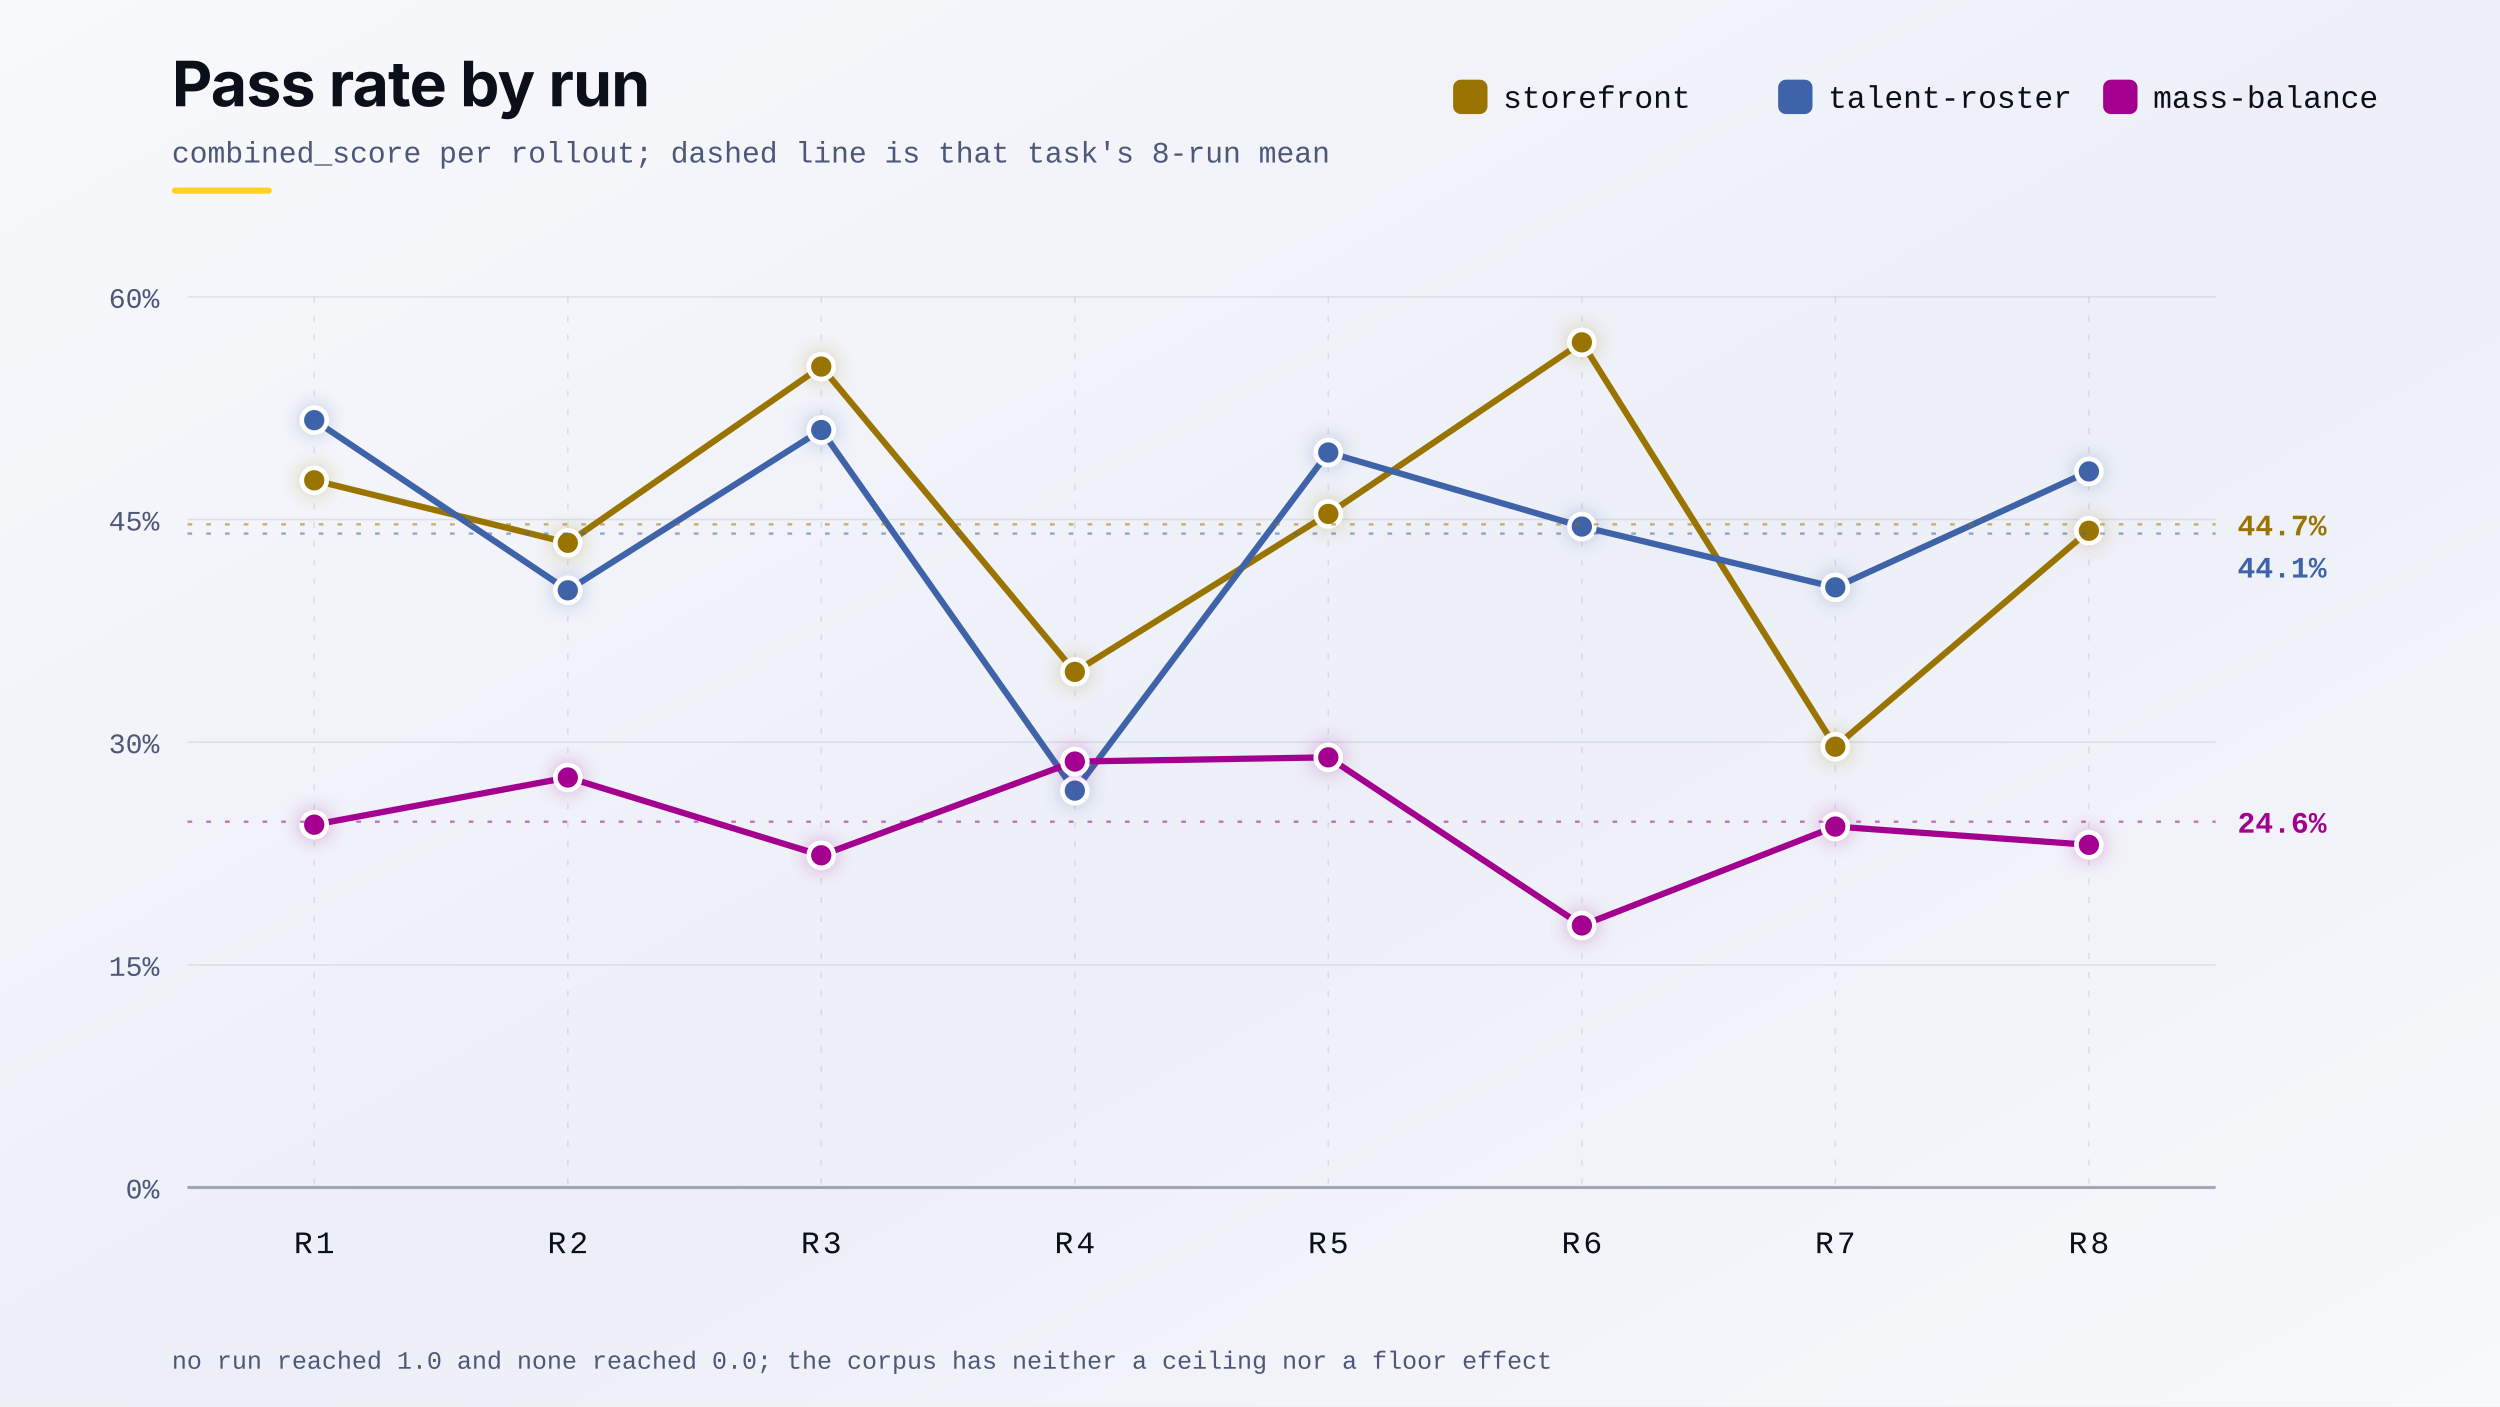
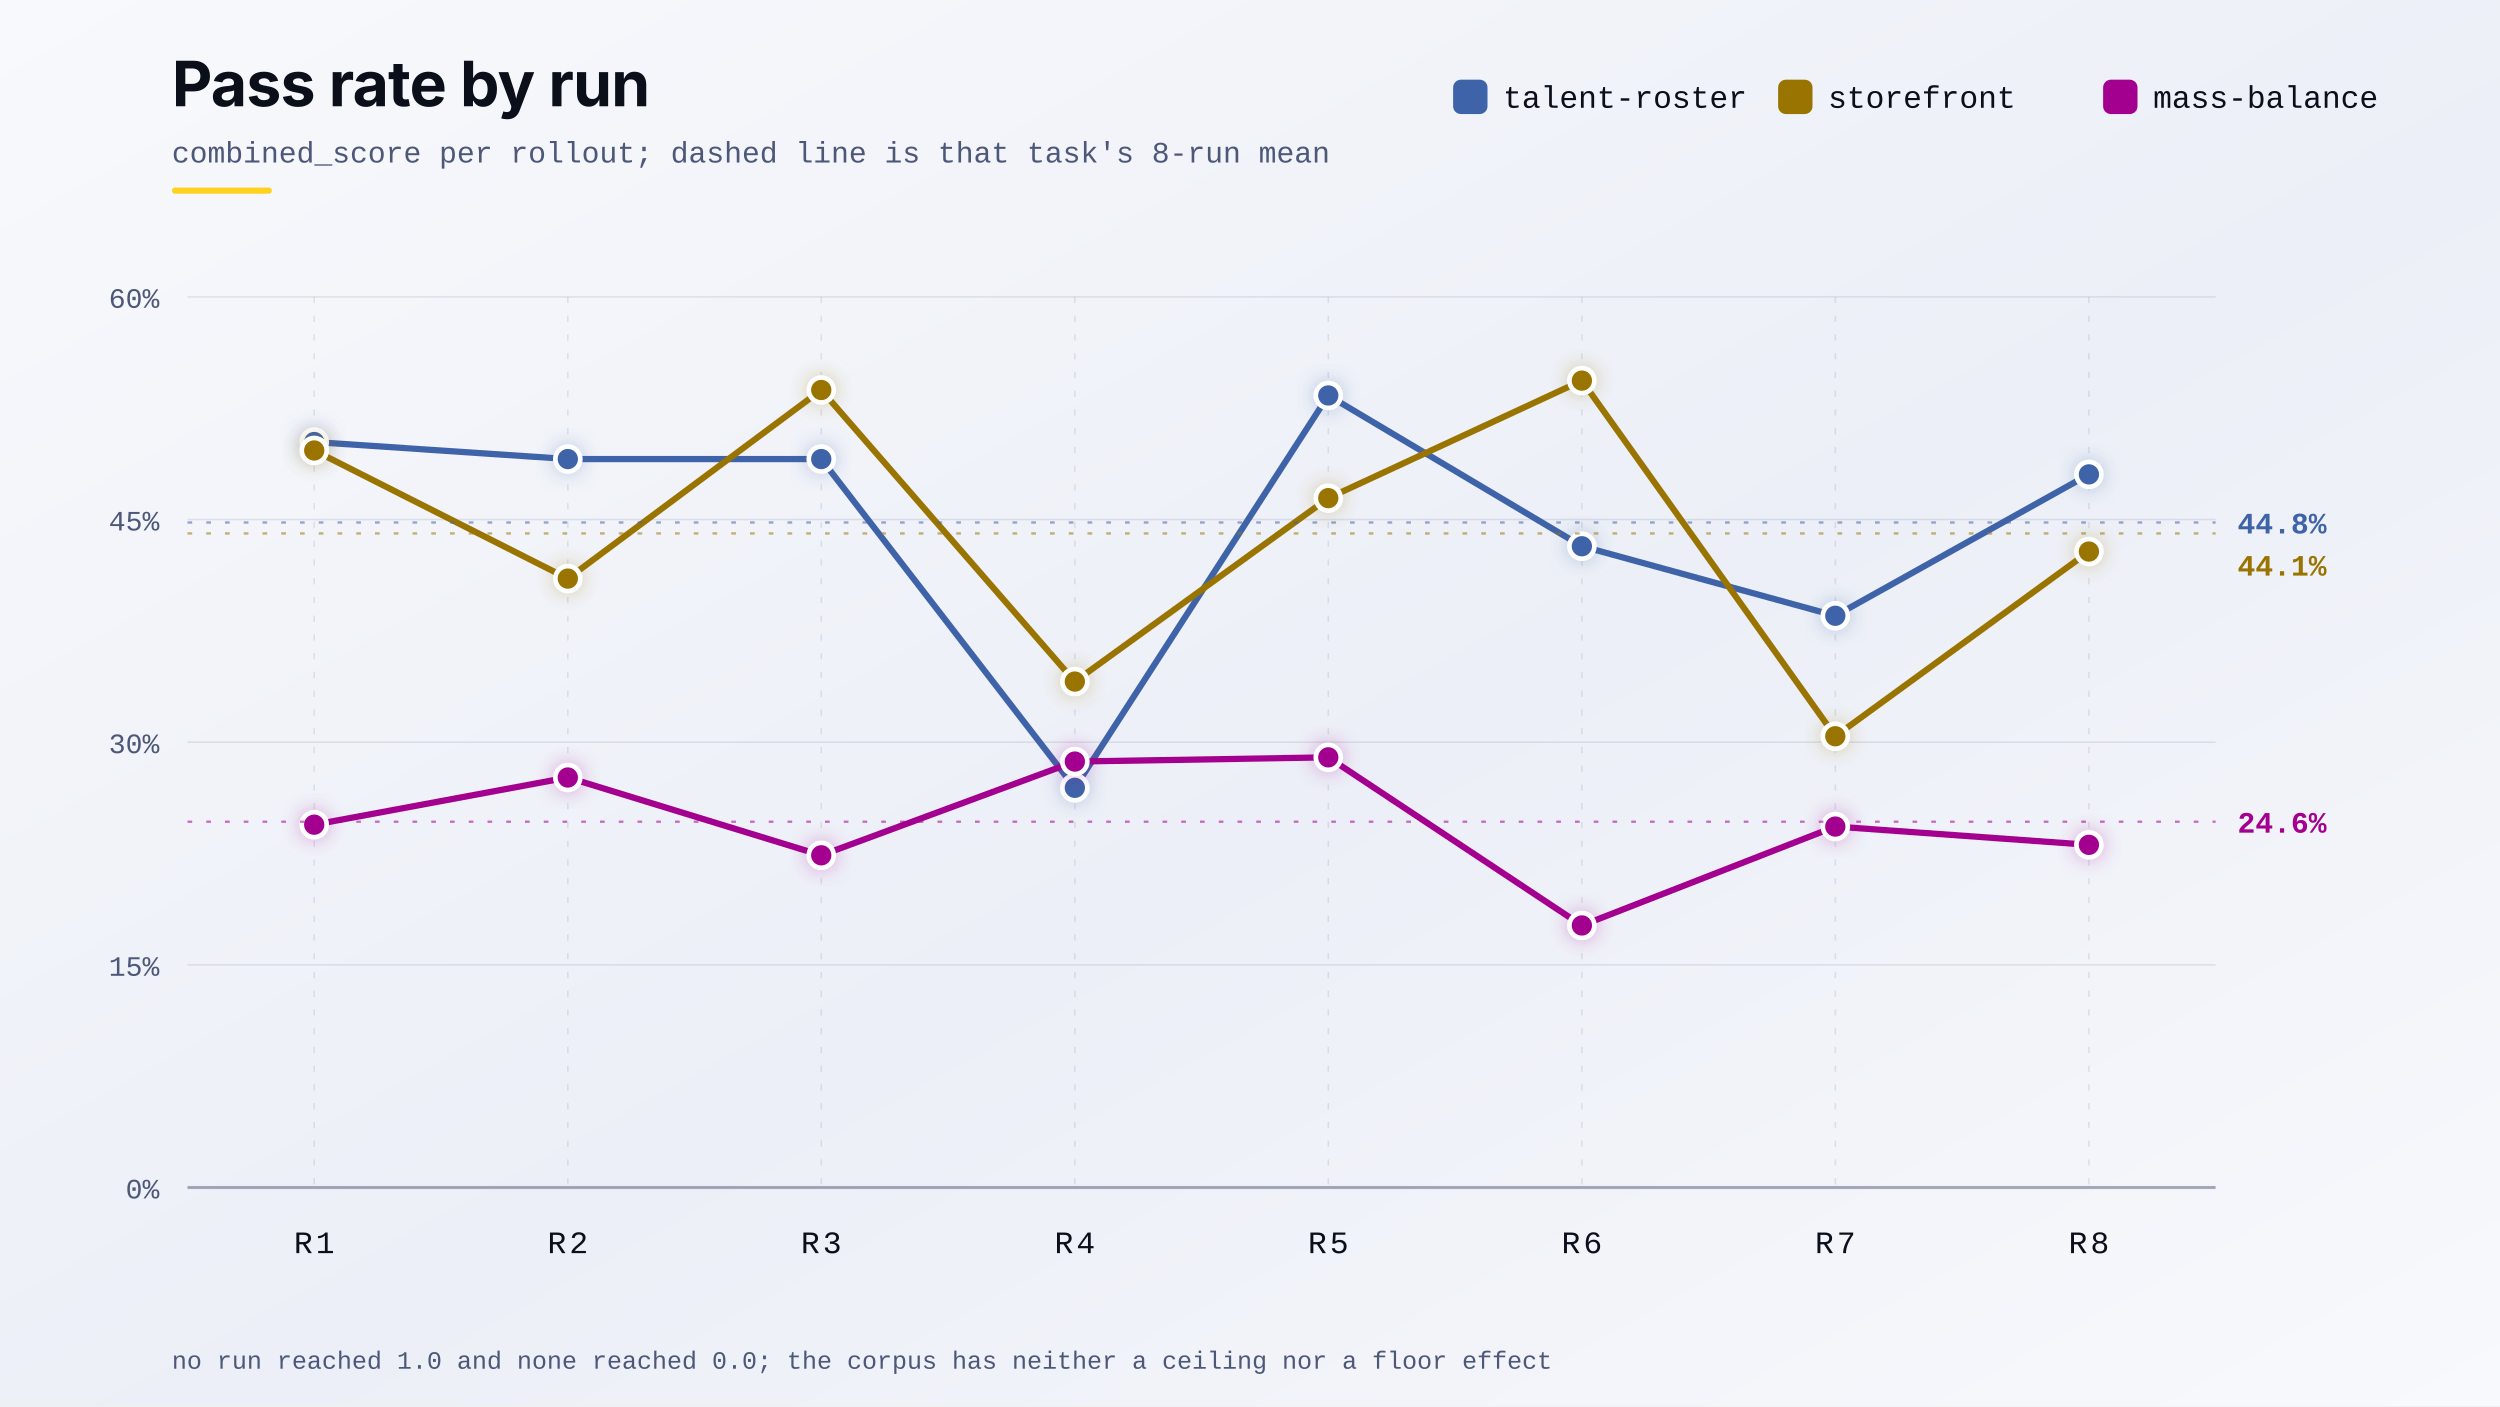
<svg xmlns="http://www.w3.org/2000/svg" viewBox="0 0 1600 900" width="1600" height="900" role="img" aria-label="Pass rate by run. combined_score per rollout; dashed line is that task's 8-run mean">
  <defs>
    <linearGradient id="bg" x1="0" y1="0" x2="1" y2="1">
      <stop offset="0%" stop-color="#f8f9fc" />
      <stop offset="55%" stop-color="#eceff7" />
      <stop offset="100%" stop-color="#f8f9fc" />
    </linearGradient>
    <filter id="glow" x="-50%" y="-50%" width="200%" height="200%">
      <feGaussianBlur stdDeviation="6" />
    </filter>
  </defs>
  <rect width="1600" height="900" fill="url(#bg)" />
  <text x="110" y="68" font-family="'DM Sans','Inter','Segoe UI',Roboto,ui-sans-serif,system-ui,sans-serif" font-size="40" font-weight="bold" fill="#0b0f1a" letter-spacing="-0.5">Pass rate by run</text>
  <text x="110" y="104" font-family="'JetBrains Mono','SF Mono','Berkeley Mono',ui-monospace,'Courier New',monospace" font-size="19" fill="#4d5878">combined_score per rollout; dashed line is that task's 8-run mean</text>
  <rect x="110" y="120" width="64" height="4" rx="2" fill="#ffd21f" />
-   <rect x="930" y="51" width="22" height="22" rx="5" fill="#9a7400" />
-   <text x="962" y="69" font-family="'JetBrains Mono','SF Mono','Berkeley Mono',ui-monospace,'Courier New',monospace" font-size="20" fill="#0b0f1a">storefront</text>
-   <rect x="1138" y="51" width="22" height="22" rx="5" fill="#3f63a8" />
-   <text x="1170" y="69" font-family="'JetBrains Mono','SF Mono','Berkeley Mono',ui-monospace,'Courier New',monospace" font-size="20" fill="#0b0f1a">talent-roster</text>
+   <rect x="930" y="51" width="22" height="22" rx="5" fill="#3f63a8" />
+   <text x="962" y="69" font-family="'JetBrains Mono','SF Mono','Berkeley Mono',ui-monospace,'Courier New',monospace" font-size="20" fill="#0b0f1a">talent-roster</text>
+   <rect x="1138" y="51" width="22" height="22" rx="5" fill="#9a7400" />
+   <text x="1170" y="69" font-family="'JetBrains Mono','SF Mono','Berkeley Mono',ui-monospace,'Courier New',monospace" font-size="20" fill="#0b0f1a">storefront</text>
  <rect x="1346" y="51" width="22" height="22" rx="5" fill="#a3008f" />
  <text x="1378" y="69" font-family="'JetBrains Mono','SF Mono','Berkeley Mono',ui-monospace,'Courier New',monospace" font-size="20" fill="#0b0f1a">mass-balance</text>
  <line x1="120" y1="760.0" x2="1418" y2="760.0" stroke="rgba(43,51,82,0.11)" stroke-width="1" />
  <text x="102" y="767.0" text-anchor="end" font-family="'JetBrains Mono','SF Mono','Berkeley Mono',ui-monospace,'Courier New',monospace" font-size="18" fill="#4d5878">0%</text>
  <line x1="120" y1="617.5" x2="1418" y2="617.5" stroke="rgba(43,51,82,0.11)" stroke-width="1" />
  <text x="102" y="624.5" text-anchor="end" font-family="'JetBrains Mono','SF Mono','Berkeley Mono',ui-monospace,'Courier New',monospace" font-size="18" fill="#4d5878">15%</text>
  <line x1="120" y1="475.0" x2="1418" y2="475.0" stroke="rgba(43,51,82,0.11)" stroke-width="1" />
  <text x="102" y="482.0" text-anchor="end" font-family="'JetBrains Mono','SF Mono','Berkeley Mono',ui-monospace,'Courier New',monospace" font-size="18" fill="#4d5878">30%</text>
  <line x1="120" y1="332.5" x2="1418" y2="332.5" stroke="rgba(43,51,82,0.11)" stroke-width="1" />
  <text x="102" y="339.5" text-anchor="end" font-family="'JetBrains Mono','SF Mono','Berkeley Mono',ui-monospace,'Courier New',monospace" font-size="18" fill="#4d5878">45%</text>
  <line x1="120" y1="190.0" x2="1418" y2="190.0" stroke="rgba(43,51,82,0.11)" stroke-width="1" />
  <text x="102" y="197.0" text-anchor="end" font-family="'JetBrains Mono','SF Mono','Berkeley Mono',ui-monospace,'Courier New',monospace" font-size="18" fill="#4d5878">60%</text>
  <line x1="120" y1="760.0" x2="1418" y2="760.0" stroke="rgba(43,51,82,0.35)" stroke-width="2" />
  <line x1="201.1" y1="190" x2="201.1" y2="760" stroke="rgba(43,51,82,0.11)" stroke-width="1" stroke-dasharray="4 8" />
  <line x1="363.4" y1="190" x2="363.4" y2="760" stroke="rgba(43,51,82,0.11)" stroke-width="1" stroke-dasharray="4 8" />
  <line x1="525.6" y1="190" x2="525.6" y2="760" stroke="rgba(43,51,82,0.11)" stroke-width="1" stroke-dasharray="4 8" />
  <line x1="687.9" y1="190" x2="687.9" y2="760" stroke="rgba(43,51,82,0.11)" stroke-width="1" stroke-dasharray="4 8" />
  <line x1="850.1" y1="190" x2="850.1" y2="760" stroke="rgba(43,51,82,0.11)" stroke-width="1" stroke-dasharray="4 8" />
  <line x1="1012.4" y1="190" x2="1012.4" y2="760" stroke="rgba(43,51,82,0.11)" stroke-width="1" stroke-dasharray="4 8" />
  <line x1="1174.6" y1="190" x2="1174.6" y2="760" stroke="rgba(43,51,82,0.11)" stroke-width="1" stroke-dasharray="4 8" />
  <line x1="1336.9" y1="190" x2="1336.9" y2="760" stroke="rgba(43,51,82,0.11)" stroke-width="1" stroke-dasharray="4 8" />
-   <polyline points="201.1,307.4 363.4,347.4 525.6,234.6 687.9,430.0 850.1,328.9 1012.4,219.1 1174.6,477.9 1336.9,339.7" fill="none" stroke="#9a7400" stroke-width="4" stroke-linejoin="round" />
-   <polyline points="201.1,268.9 363.4,377.8 525.6,275.2 687.9,506.0 850.1,289.6 1012.4,337.0 1174.6,375.9 1336.9,301.7" fill="none" stroke="#3f63a8" stroke-width="4" stroke-linejoin="round" />
+   <polyline points="201.1,282.9 363.4,293.8 525.6,293.8 687.9,504.2 850.1,253.1 1012.4,349.6 1174.6,394.1 1336.9,303.6" fill="none" stroke="#3f63a8" stroke-width="4" stroke-linejoin="round" />
+   <polyline points="201.1,288.3 363.4,370.3 525.6,249.6 687.9,436.2 850.1,318.8 1012.4,243.6 1174.6,471.2 1336.9,353.0" fill="none" stroke="#9a7400" stroke-width="4" stroke-linejoin="round" />
  <polyline points="201.1,527.8 363.4,497.6 525.6,547.4 687.9,487.4 850.1,484.7 1012.4,592.3 1174.6,529.0 1336.9,540.7" fill="none" stroke="#a3008f" stroke-width="4" stroke-linejoin="round" />
-   <circle cx="201.1" cy="307.4" r="10" fill="#9a7400" opacity="0.30" filter="url(#glow)" />
-   <circle cx="201.1" cy="307.4" r="8" fill="#9a7400" stroke="#ffffff" stroke-width="3" />
-   <circle cx="363.4" cy="347.4" r="10" fill="#9a7400" opacity="0.30" filter="url(#glow)" />
-   <circle cx="363.4" cy="347.4" r="8" fill="#9a7400" stroke="#ffffff" stroke-width="3" />
-   <circle cx="525.6" cy="234.6" r="10" fill="#9a7400" opacity="0.30" filter="url(#glow)" />
-   <circle cx="525.6" cy="234.6" r="8" fill="#9a7400" stroke="#ffffff" stroke-width="3" />
-   <circle cx="687.9" cy="430.0" r="10" fill="#9a7400" opacity="0.30" filter="url(#glow)" />
-   <circle cx="687.9" cy="430.0" r="8" fill="#9a7400" stroke="#ffffff" stroke-width="3" />
-   <circle cx="850.1" cy="328.9" r="10" fill="#9a7400" opacity="0.30" filter="url(#glow)" />
-   <circle cx="850.1" cy="328.9" r="8" fill="#9a7400" stroke="#ffffff" stroke-width="3" />
-   <circle cx="1012.4" cy="219.1" r="10" fill="#9a7400" opacity="0.30" filter="url(#glow)" />
-   <circle cx="1012.4" cy="219.1" r="8" fill="#9a7400" stroke="#ffffff" stroke-width="3" />
-   <circle cx="1174.6" cy="477.9" r="10" fill="#9a7400" opacity="0.30" filter="url(#glow)" />
-   <circle cx="1174.6" cy="477.9" r="8" fill="#9a7400" stroke="#ffffff" stroke-width="3" />
-   <circle cx="1336.9" cy="339.7" r="10" fill="#9a7400" opacity="0.30" filter="url(#glow)" />
-   <circle cx="1336.9" cy="339.7" r="8" fill="#9a7400" stroke="#ffffff" stroke-width="3" />
-   <circle cx="201.1" cy="268.9" r="10" fill="#3f63a8" opacity="0.30" filter="url(#glow)" />
-   <circle cx="201.1" cy="268.9" r="8" fill="#3f63a8" stroke="#ffffff" stroke-width="3" />
-   <circle cx="363.4" cy="377.8" r="10" fill="#3f63a8" opacity="0.30" filter="url(#glow)" />
-   <circle cx="363.4" cy="377.8" r="8" fill="#3f63a8" stroke="#ffffff" stroke-width="3" />
-   <circle cx="525.6" cy="275.2" r="10" fill="#3f63a8" opacity="0.30" filter="url(#glow)" />
-   <circle cx="525.6" cy="275.2" r="8" fill="#3f63a8" stroke="#ffffff" stroke-width="3" />
-   <circle cx="687.9" cy="506.0" r="10" fill="#3f63a8" opacity="0.30" filter="url(#glow)" />
-   <circle cx="687.9" cy="506.0" r="8" fill="#3f63a8" stroke="#ffffff" stroke-width="3" />
-   <circle cx="850.1" cy="289.6" r="10" fill="#3f63a8" opacity="0.30" filter="url(#glow)" />
-   <circle cx="850.1" cy="289.6" r="8" fill="#3f63a8" stroke="#ffffff" stroke-width="3" />
-   <circle cx="1012.4" cy="337.0" r="10" fill="#3f63a8" opacity="0.30" filter="url(#glow)" />
-   <circle cx="1012.4" cy="337.0" r="8" fill="#3f63a8" stroke="#ffffff" stroke-width="3" />
-   <circle cx="1174.6" cy="375.9" r="10" fill="#3f63a8" opacity="0.30" filter="url(#glow)" />
-   <circle cx="1174.6" cy="375.9" r="8" fill="#3f63a8" stroke="#ffffff" stroke-width="3" />
-   <circle cx="1336.9" cy="301.7" r="10" fill="#3f63a8" opacity="0.30" filter="url(#glow)" />
-   <circle cx="1336.9" cy="301.7" r="8" fill="#3f63a8" stroke="#ffffff" stroke-width="3" />
+   <circle cx="201.1" cy="282.9" r="10" fill="#3f63a8" opacity="0.30" filter="url(#glow)" />
+   <circle cx="201.1" cy="282.9" r="8" fill="#3f63a8" stroke="#ffffff" stroke-width="3" />
+   <circle cx="363.4" cy="293.8" r="10" fill="#3f63a8" opacity="0.30" filter="url(#glow)" />
+   <circle cx="363.4" cy="293.8" r="8" fill="#3f63a8" stroke="#ffffff" stroke-width="3" />
+   <circle cx="525.6" cy="293.8" r="10" fill="#3f63a8" opacity="0.30" filter="url(#glow)" />
+   <circle cx="525.6" cy="293.8" r="8" fill="#3f63a8" stroke="#ffffff" stroke-width="3" />
+   <circle cx="687.9" cy="504.2" r="10" fill="#3f63a8" opacity="0.30" filter="url(#glow)" />
+   <circle cx="687.9" cy="504.2" r="8" fill="#3f63a8" stroke="#ffffff" stroke-width="3" />
+   <circle cx="850.1" cy="253.1" r="10" fill="#3f63a8" opacity="0.30" filter="url(#glow)" />
+   <circle cx="850.1" cy="253.1" r="8" fill="#3f63a8" stroke="#ffffff" stroke-width="3" />
+   <circle cx="1012.4" cy="349.6" r="10" fill="#3f63a8" opacity="0.30" filter="url(#glow)" />
+   <circle cx="1012.4" cy="349.6" r="8" fill="#3f63a8" stroke="#ffffff" stroke-width="3" />
+   <circle cx="1174.6" cy="394.1" r="10" fill="#3f63a8" opacity="0.30" filter="url(#glow)" />
+   <circle cx="1174.6" cy="394.1" r="8" fill="#3f63a8" stroke="#ffffff" stroke-width="3" />
+   <circle cx="1336.9" cy="303.6" r="10" fill="#3f63a8" opacity="0.30" filter="url(#glow)" />
+   <circle cx="1336.9" cy="303.6" r="8" fill="#3f63a8" stroke="#ffffff" stroke-width="3" />
+   <circle cx="201.1" cy="288.3" r="10" fill="#9a7400" opacity="0.30" filter="url(#glow)" />
+   <circle cx="201.1" cy="288.3" r="8" fill="#9a7400" stroke="#ffffff" stroke-width="3" />
+   <circle cx="363.4" cy="370.3" r="10" fill="#9a7400" opacity="0.30" filter="url(#glow)" />
+   <circle cx="363.4" cy="370.3" r="8" fill="#9a7400" stroke="#ffffff" stroke-width="3" />
+   <circle cx="525.6" cy="249.6" r="10" fill="#9a7400" opacity="0.30" filter="url(#glow)" />
+   <circle cx="525.6" cy="249.6" r="8" fill="#9a7400" stroke="#ffffff" stroke-width="3" />
+   <circle cx="687.9" cy="436.2" r="10" fill="#9a7400" opacity="0.30" filter="url(#glow)" />
+   <circle cx="687.9" cy="436.2" r="8" fill="#9a7400" stroke="#ffffff" stroke-width="3" />
+   <circle cx="850.1" cy="318.8" r="10" fill="#9a7400" opacity="0.30" filter="url(#glow)" />
+   <circle cx="850.1" cy="318.8" r="8" fill="#9a7400" stroke="#ffffff" stroke-width="3" />
+   <circle cx="1012.4" cy="243.6" r="10" fill="#9a7400" opacity="0.30" filter="url(#glow)" />
+   <circle cx="1012.4" cy="243.6" r="8" fill="#9a7400" stroke="#ffffff" stroke-width="3" />
+   <circle cx="1174.6" cy="471.2" r="10" fill="#9a7400" opacity="0.30" filter="url(#glow)" />
+   <circle cx="1174.6" cy="471.2" r="8" fill="#9a7400" stroke="#ffffff" stroke-width="3" />
+   <circle cx="1336.9" cy="353.0" r="10" fill="#9a7400" opacity="0.30" filter="url(#glow)" />
+   <circle cx="1336.9" cy="353.0" r="8" fill="#9a7400" stroke="#ffffff" stroke-width="3" />
  <circle cx="201.1" cy="527.8" r="10" fill="#a3008f" opacity="0.30" filter="url(#glow)" />
  <circle cx="201.1" cy="527.8" r="8" fill="#a3008f" stroke="#ffffff" stroke-width="3" />
  <circle cx="363.4" cy="497.6" r="10" fill="#a3008f" opacity="0.30" filter="url(#glow)" />
  <circle cx="363.4" cy="497.6" r="8" fill="#a3008f" stroke="#ffffff" stroke-width="3" />
  <circle cx="525.6" cy="547.4" r="10" fill="#a3008f" opacity="0.30" filter="url(#glow)" />
  <circle cx="525.6" cy="547.4" r="8" fill="#a3008f" stroke="#ffffff" stroke-width="3" />
  <circle cx="687.9" cy="487.4" r="10" fill="#a3008f" opacity="0.30" filter="url(#glow)" />
  <circle cx="687.9" cy="487.4" r="8" fill="#a3008f" stroke="#ffffff" stroke-width="3" />
  <circle cx="850.1" cy="484.7" r="10" fill="#a3008f" opacity="0.30" filter="url(#glow)" />
  <circle cx="850.1" cy="484.7" r="8" fill="#a3008f" stroke="#ffffff" stroke-width="3" />
  <circle cx="1012.4" cy="592.3" r="10" fill="#a3008f" opacity="0.30" filter="url(#glow)" />
  <circle cx="1012.4" cy="592.3" r="8" fill="#a3008f" stroke="#ffffff" stroke-width="3" />
  <circle cx="1174.6" cy="529.0" r="10" fill="#a3008f" opacity="0.30" filter="url(#glow)" />
  <circle cx="1174.6" cy="529.0" r="8" fill="#a3008f" stroke="#ffffff" stroke-width="3" />
  <circle cx="1336.9" cy="540.7" r="10" fill="#a3008f" opacity="0.30" filter="url(#glow)" />
  <circle cx="1336.9" cy="540.7" r="8" fill="#a3008f" stroke="#ffffff" stroke-width="3" />
-   <line x1="120" y1="335.6" x2="1418" y2="335.6" stroke="#9a7400" stroke-width="1.5" stroke-dasharray="3 9" opacity="0.55" />
-   <line x1="120" y1="341.5" x2="1418" y2="341.5" stroke="#3f63a8" stroke-width="1.5" stroke-dasharray="3 9" opacity="0.55" />
+   <line x1="120" y1="334.4" x2="1418" y2="334.4" stroke="#3f63a8" stroke-width="1.5" stroke-dasharray="3 9" opacity="0.55" />
+   <line x1="120" y1="341.4" x2="1418" y2="341.4" stroke="#9a7400" stroke-width="1.5" stroke-dasharray="3 9" opacity="0.55" />
  <line x1="120" y1="525.9" x2="1418" y2="525.9" stroke="#a3008f" stroke-width="1.5" stroke-dasharray="3 9" opacity="0.55" />
-   <text x="1432" y="342.6" font-family="'JetBrains Mono','SF Mono','Berkeley Mono',ui-monospace,'Courier New',monospace" font-size="19" font-weight="bold" fill="#9a7400">44.7%</text>
-   <text x="1432" y="369.6" font-family="'JetBrains Mono','SF Mono','Berkeley Mono',ui-monospace,'Courier New',monospace" font-size="19" font-weight="bold" fill="#3f63a8">44.1%</text>
+   <text x="1432" y="341.4" font-family="'JetBrains Mono','SF Mono','Berkeley Mono',ui-monospace,'Courier New',monospace" font-size="19" font-weight="bold" fill="#3f63a8">44.8%</text>
+   <text x="1432" y="368.4" font-family="'JetBrains Mono','SF Mono','Berkeley Mono',ui-monospace,'Courier New',monospace" font-size="19" font-weight="bold" fill="#9a7400">44.1%</text>
  <text x="1432" y="532.9" font-family="'JetBrains Mono','SF Mono','Berkeley Mono',ui-monospace,'Courier New',monospace" font-size="19" font-weight="bold" fill="#a3008f">24.6%</text>
  <text x="201.1" y="802" text-anchor="middle" font-family="'JetBrains Mono','SF Mono','Berkeley Mono',ui-monospace,'Courier New',monospace" font-size="20" fill="#0b0f1a" letter-spacing="2">R1</text>
  <text x="363.4" y="802" text-anchor="middle" font-family="'JetBrains Mono','SF Mono','Berkeley Mono',ui-monospace,'Courier New',monospace" font-size="20" fill="#0b0f1a" letter-spacing="2">R2</text>
  <text x="525.6" y="802" text-anchor="middle" font-family="'JetBrains Mono','SF Mono','Berkeley Mono',ui-monospace,'Courier New',monospace" font-size="20" fill="#0b0f1a" letter-spacing="2">R3</text>
  <text x="687.9" y="802" text-anchor="middle" font-family="'JetBrains Mono','SF Mono','Berkeley Mono',ui-monospace,'Courier New',monospace" font-size="20" fill="#0b0f1a" letter-spacing="2">R4</text>
  <text x="850.1" y="802" text-anchor="middle" font-family="'JetBrains Mono','SF Mono','Berkeley Mono',ui-monospace,'Courier New',monospace" font-size="20" fill="#0b0f1a" letter-spacing="2">R5</text>
  <text x="1012.4" y="802" text-anchor="middle" font-family="'JetBrains Mono','SF Mono','Berkeley Mono',ui-monospace,'Courier New',monospace" font-size="20" fill="#0b0f1a" letter-spacing="2">R6</text>
  <text x="1174.6" y="802" text-anchor="middle" font-family="'JetBrains Mono','SF Mono','Berkeley Mono',ui-monospace,'Courier New',monospace" font-size="20" fill="#0b0f1a" letter-spacing="2">R7</text>
  <text x="1336.9" y="802" text-anchor="middle" font-family="'JetBrains Mono','SF Mono','Berkeley Mono',ui-monospace,'Courier New',monospace" font-size="20" fill="#0b0f1a" letter-spacing="2">R8</text>
  <text x="110" y="876" font-family="'JetBrains Mono','SF Mono','Berkeley Mono',ui-monospace,'Courier New',monospace" font-size="16" fill="#4d5878">no run reached 1.0 and none reached 0.0; the corpus has neither a ceiling nor a floor effect</text>
</svg>
